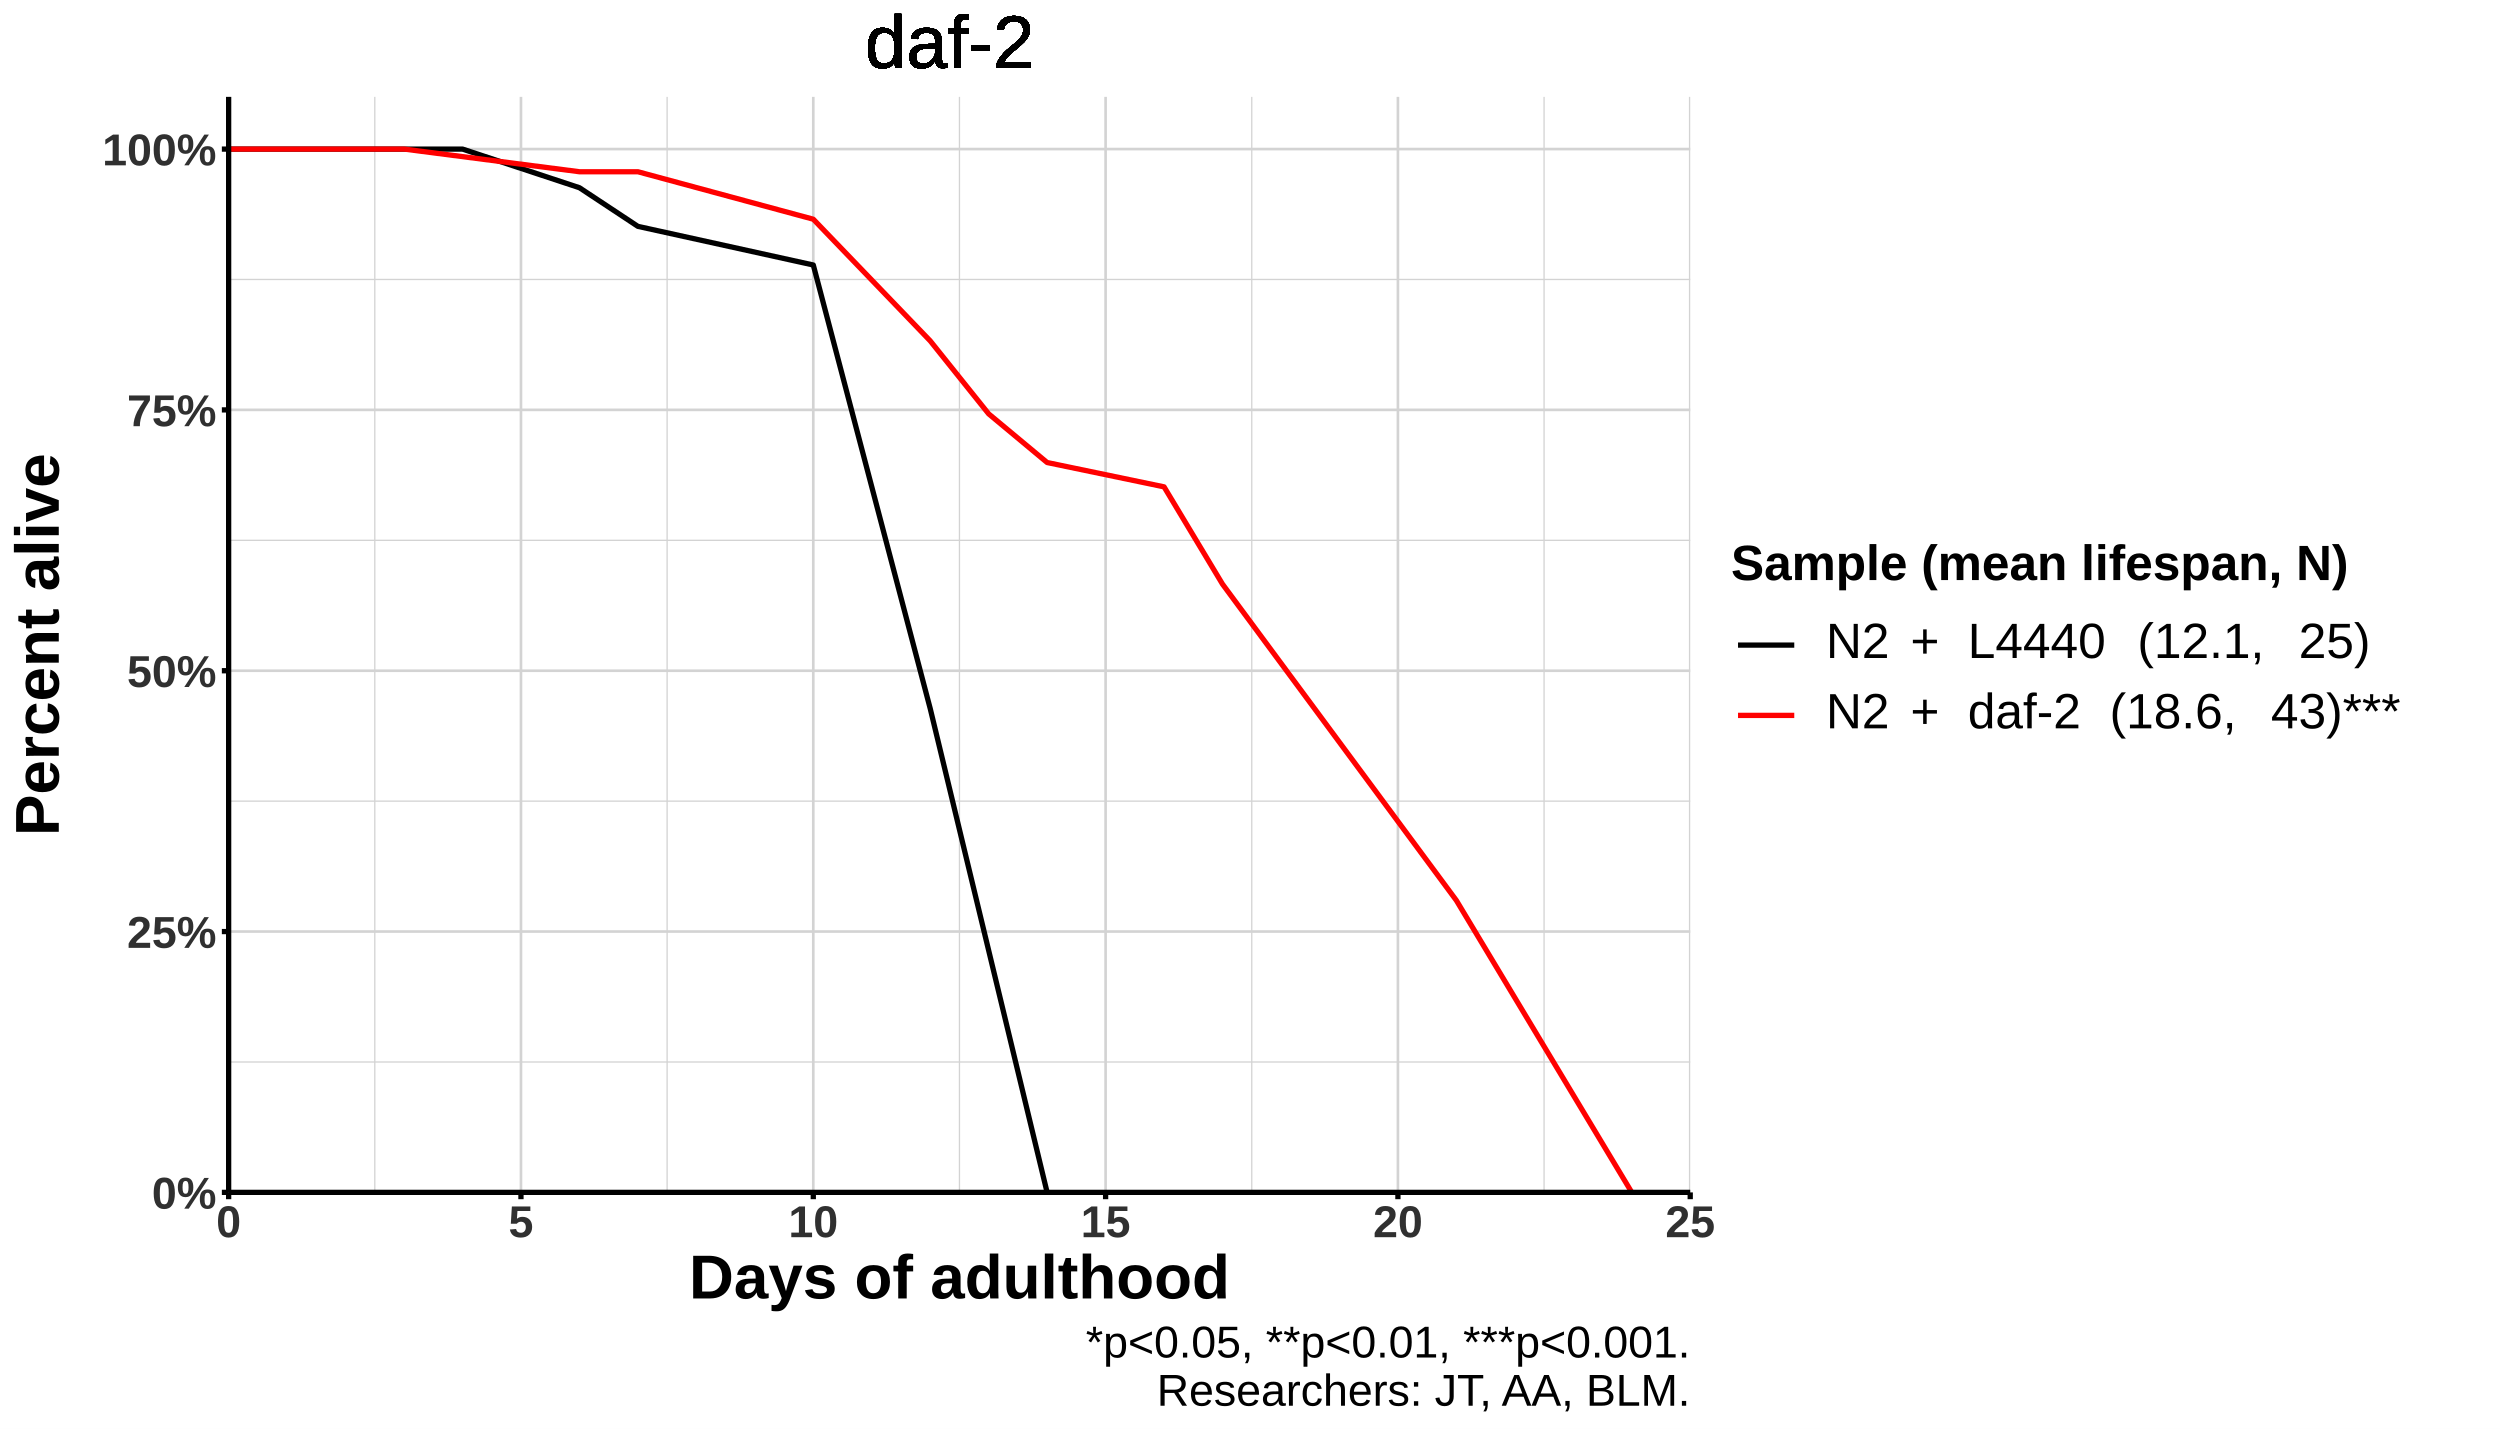
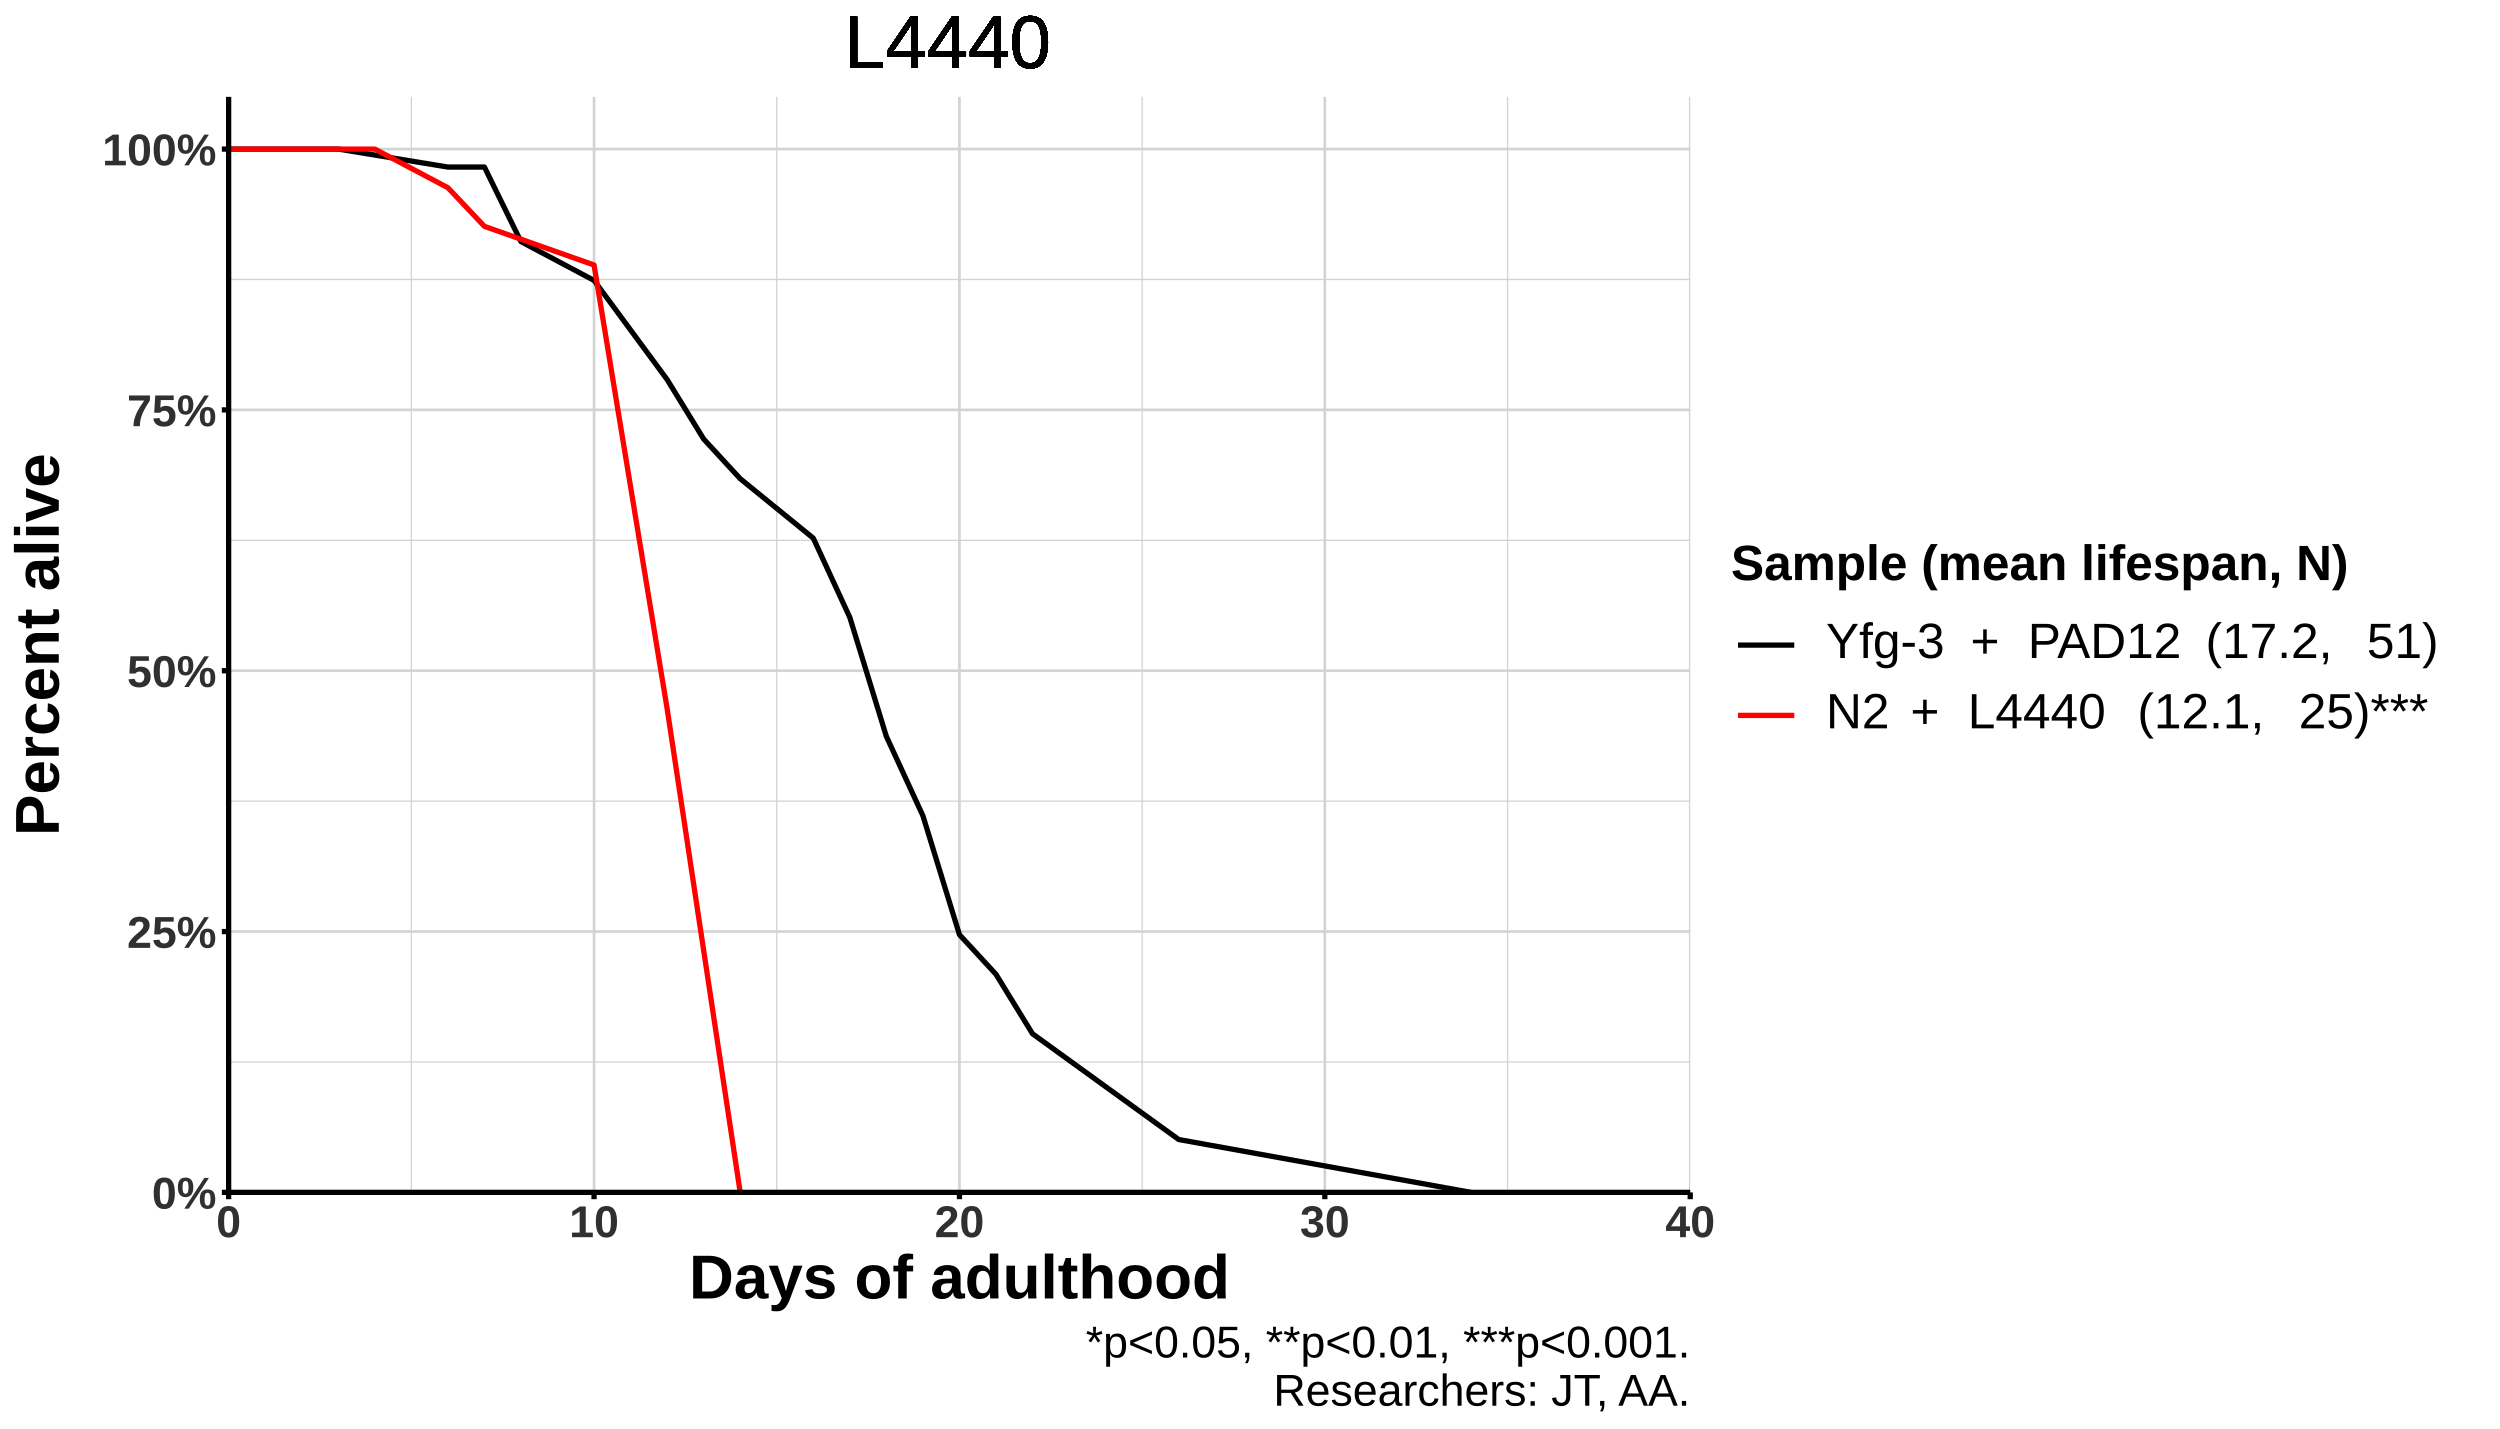
<svg xmlns="http://www.w3.org/2000/svg" class="svglite" width="1008.00pt" height="576.00pt" viewBox="0 0 1008.00 576.00">
  <defs>
    <style type="text/css">
    .svglite line, .svglite polyline, .svglite polygon, .svglite path, .svglite rect, .svglite circle {
      fill: none;
      stroke: #000000;
      stroke-linecap: round;
      stroke-linejoin: round;
      stroke-miterlimit: 10.00;
    }
    .svglite text {
      white-space: pre;
    }
  </style>
  </defs>
  <rect width="100%" height="100%" style="stroke: none; fill: #FFFFFF;" />
  <defs>
    <clipPath id="cpMC4wMHwxMDA4LjAwfDAuMDB8NTc2LjAw">
      <rect x="0.00" y="0.00" width="1008.00" height="576.00" />
    </clipPath>
  </defs>
  <g clip-path="url(#cpMC4wMHwxMDA4LjAwfDAuMDB8NTc2LjAw)">
    <rect x="0.00" y="0.00" width="1008.00" height="576.00" style="stroke-width: 1.07; stroke: #FFFFFF; fill: #FFFFFF;" />
  </g>
  <defs>
    <clipPath id="cpOTIuMTl8NjgxLjUwfDM5LjA3fDQ4MC43Nw==">
      <rect x="92.19" y="39.07" width="589.31" height="441.69" />
    </clipPath>
  </defs>
  <g clip-path="url(#cpOTIuMTl8NjgxLjUwfDM5LjA3fDQ4MC43Nw==)">
    <polyline points="92.19,428.19 681.50,428.19 " style="stroke-width: 0.53; stroke: #D3D3D3; stroke-linecap: butt;" />
    <polyline points="92.19,323.02 681.50,323.02 " style="stroke-width: 0.53; stroke: #D3D3D3; stroke-linecap: butt;" />
    <polyline points="92.19,217.86 681.50,217.86 " style="stroke-width: 0.53; stroke: #D3D3D3; stroke-linecap: butt;" />
    <polyline points="92.19,112.69 681.50,112.69 " style="stroke-width: 0.53; stroke: #D3D3D3; stroke-linecap: butt;" />
-     <polyline points="151.12,480.77 151.12,39.07 " style="stroke-width: 0.53; stroke: #D3D3D3; stroke-linecap: butt;" />
-     <polyline points="268.98,480.77 268.98,39.07 " style="stroke-width: 0.53; stroke: #D3D3D3; stroke-linecap: butt;" />
-     <polyline points="386.85,480.77 386.85,39.07 " style="stroke-width: 0.53; stroke: #D3D3D3; stroke-linecap: butt;" />
-     <polyline points="504.71,480.77 504.71,39.07 " style="stroke-width: 0.53; stroke: #D3D3D3; stroke-linecap: butt;" />
-     <polyline points="622.57,480.77 622.57,39.07 " style="stroke-width: 0.53; stroke: #D3D3D3; stroke-linecap: butt;" />
+     <polyline points="165.86,480.77 165.86,39.07 " style="stroke-width: 0.53; stroke: #D3D3D3; stroke-linecap: butt;" />
+     <polyline points="313.18,480.77 313.18,39.07 " style="stroke-width: 0.53; stroke: #D3D3D3; stroke-linecap: butt;" />
+     <polyline points="460.51,480.77 460.51,39.07 " style="stroke-width: 0.53; stroke: #D3D3D3; stroke-linecap: butt;" />
+     <polyline points="607.84,480.77 607.84,39.07 " style="stroke-width: 0.53; stroke: #D3D3D3; stroke-linecap: butt;" />
    <polyline points="92.19,480.77 681.50,480.77 " style="stroke-width: 1.07; stroke: #D3D3D3; stroke-linecap: butt;" />
    <polyline points="92.19,375.60 681.50,375.60 " style="stroke-width: 1.07; stroke: #D3D3D3; stroke-linecap: butt;" />
    <polyline points="92.19,270.44 681.50,270.44 " style="stroke-width: 1.07; stroke: #D3D3D3; stroke-linecap: butt;" />
    <polyline points="92.19,165.27 681.50,165.27 " style="stroke-width: 1.07; stroke: #D3D3D3; stroke-linecap: butt;" />
    <polyline points="92.19,60.11 681.50,60.11 " style="stroke-width: 1.07; stroke: #D3D3D3; stroke-linecap: butt;" />
    <polyline points="92.19,480.77 92.19,39.07 " style="stroke-width: 1.07; stroke: #D3D3D3; stroke-linecap: butt;" />
-     <polyline points="210.05,480.77 210.05,39.07 " style="stroke-width: 1.07; stroke: #D3D3D3; stroke-linecap: butt;" />
-     <polyline points="327.92,480.77 327.92,39.07 " style="stroke-width: 1.07; stroke: #D3D3D3; stroke-linecap: butt;" />
-     <polyline points="445.78,480.77 445.78,39.07 " style="stroke-width: 1.07; stroke: #D3D3D3; stroke-linecap: butt;" />
-     <polyline points="563.64,480.77 563.64,39.07 " style="stroke-width: 1.07; stroke: #D3D3D3; stroke-linecap: butt;" />
+     <polyline points="239.52,480.77 239.52,39.07 " style="stroke-width: 1.07; stroke: #D3D3D3; stroke-linecap: butt;" />
+     <polyline points="386.85,480.77 386.85,39.07 " style="stroke-width: 1.07; stroke: #D3D3D3; stroke-linecap: butt;" />
+     <polyline points="534.17,480.77 534.17,39.07 " style="stroke-width: 1.07; stroke: #D3D3D3; stroke-linecap: butt;" />
    <polyline points="681.50,480.77 681.50,39.07 " style="stroke-width: 1.07; stroke: #D3D3D3; stroke-linecap: butt;" />
-     <polyline points="92.19,60.11 186.48,60.11 233.63,75.69 257.20,91.27 327.92,106.85 375.06,285.68 398.63,383.22 422.20,480.77 " style="stroke-width: 2.13; stroke-linecap: butt;" />
-     <polyline points="92.19,60.11 162.91,60.11 233.63,69.25 257.20,69.25 327.92,88.39 375.06,137.44 398.63,166.87 422.20,186.49 469.35,196.30 492.92,235.53 587.21,363.06 657.93,480.77 " style="stroke-width: 2.13; stroke: #FF0000; stroke-linecap: butt;" />
+     <polyline points="92.19,60.11 136.39,60.11 180.59,67.36 195.32,67.36 210.05,97.43 239.52,113.07 268.98,153.04 283.72,177.02 298.45,193.01 327.92,216.99 342.65,248.96 357.38,296.92 372.11,328.89 386.85,376.86 401.58,392.84 416.31,416.82 431.04,427.48 445.78,438.14 460.51,448.80 475.24,459.45 593.10,480.77 " style="stroke-width: 2.13; stroke-linecap: butt;" />
+     <polyline points="92.19,60.11 151.12,60.11 180.59,75.69 195.32,91.27 239.52,106.85 268.98,285.68 283.72,383.22 298.45,480.77 " style="stroke-width: 2.13; stroke: #FF0000; stroke-linecap: butt;" />
  </g>
  <g clip-path="url(#cpMC4wMHwxMDA4LjAwfDAuMDB8NTc2LjAw)">
    <polyline points="92.19,480.77 92.19,39.07 " style="stroke-width: 2.13; stroke-linecap: butt;" />
    <text x="87.26" y="487.33" text-anchor="end" style="font-size: 18.00px; font-weight: bold;fill: #303030; font-family: &quot;Arial&quot;;">0%</text>
    <text x="87.26" y="382.17" text-anchor="end" style="font-size: 18.00px; font-weight: bold;fill: #303030; font-family: &quot;Arial&quot;;">25%</text>
    <text x="87.26" y="277.00" text-anchor="end" style="font-size: 18.00px; font-weight: bold;fill: #303030; font-family: &quot;Arial&quot;;">50%</text>
    <text x="87.26" y="171.84" text-anchor="end" style="font-size: 18.00px; font-weight: bold;fill: #303030; font-family: &quot;Arial&quot;;">75%</text>
    <text x="87.26" y="66.67" text-anchor="end" style="font-size: 18.00px; font-weight: bold;fill: #303030; font-family: &quot;Arial&quot;;">100%</text>
    <polyline points="89.45,480.77 92.19,480.77 " style="stroke-width: 2.13; stroke-linecap: butt;" />
    <polyline points="89.45,375.60 92.19,375.60 " style="stroke-width: 2.13; stroke-linecap: butt;" />
    <polyline points="89.45,270.44 92.19,270.44 " style="stroke-width: 2.13; stroke-linecap: butt;" />
    <polyline points="89.45,165.27 92.19,165.27 " style="stroke-width: 2.13; stroke-linecap: butt;" />
    <polyline points="89.45,60.11 92.19,60.11 " style="stroke-width: 2.13; stroke-linecap: butt;" />
    <polyline points="92.19,480.77 681.50,480.77 " style="stroke-width: 2.13; stroke-linecap: butt;" />
    <polyline points="92.19,483.51 92.19,480.77 " style="stroke-width: 2.13; stroke-linecap: butt;" />
-     <polyline points="210.05,483.51 210.05,480.77 " style="stroke-width: 2.13; stroke-linecap: butt;" />
-     <polyline points="327.92,483.51 327.92,480.77 " style="stroke-width: 2.13; stroke-linecap: butt;" />
-     <polyline points="445.78,483.51 445.78,480.77 " style="stroke-width: 2.13; stroke-linecap: butt;" />
-     <polyline points="563.64,483.51 563.64,480.77 " style="stroke-width: 2.13; stroke-linecap: butt;" />
+     <polyline points="239.52,483.51 239.52,480.77 " style="stroke-width: 2.13; stroke-linecap: butt;" />
+     <polyline points="386.85,483.51 386.85,480.77 " style="stroke-width: 2.13; stroke-linecap: butt;" />
+     <polyline points="534.17,483.51 534.17,480.77 " style="stroke-width: 2.13; stroke-linecap: butt;" />
    <polyline points="681.50,483.51 681.50,480.77 " style="stroke-width: 2.13; stroke-linecap: butt;" />
    <text x="92.19" y="498.83" text-anchor="middle" style="font-size: 18.00px; font-weight: bold;fill: #303030; font-family: &quot;Arial&quot;;">0</text>
-     <text x="210.05" y="498.83" text-anchor="middle" style="font-size: 18.00px; font-weight: bold;fill: #303030; font-family: &quot;Arial&quot;;">5</text>
-     <text x="327.92" y="498.83" text-anchor="middle" style="font-size: 18.00px; font-weight: bold;fill: #303030; font-family: &quot;Arial&quot;;">10</text>
-     <text x="445.78" y="498.83" text-anchor="middle" style="font-size: 18.00px; font-weight: bold;fill: #303030; font-family: &quot;Arial&quot;;">15</text>
-     <text x="563.64" y="498.83" text-anchor="middle" style="font-size: 18.00px; font-weight: bold;fill: #303030; font-family: &quot;Arial&quot;;">20</text>
-     <text x="681.50" y="498.83" text-anchor="middle" style="font-size: 18.00px; font-weight: bold;fill: #303030; font-family: &quot;Arial&quot;;">25</text>
+     <text x="239.52" y="498.83" text-anchor="middle" style="font-size: 18.00px; font-weight: bold;fill: #303030; font-family: &quot;Arial&quot;;">10</text>
+     <text x="386.85" y="498.83" text-anchor="middle" style="font-size: 18.00px; font-weight: bold;fill: #303030; font-family: &quot;Arial&quot;;">20</text>
+     <text x="534.17" y="498.83" text-anchor="middle" style="font-size: 18.00px; font-weight: bold;fill: #303030; font-family: &quot;Arial&quot;;">30</text>
+     <text x="681.50" y="498.83" text-anchor="middle" style="font-size: 18.00px; font-weight: bold;fill: #303030; font-family: &quot;Arial&quot;;">40</text>
    <text x="386.85" y="523.53" text-anchor="middle" style="font-size: 25.00px; font-weight: bold; font-family: &quot;Arial&quot;;">Days of adulthood</text>
    <text transform="translate(23.70,259.92) rotate(-90)" text-anchor="middle" style="font-size: 25.00px; font-weight: bold; font-family: &quot;Arial&quot;;">Percent alive</text>
    <text x="697.94" y="233.88" style="font-size: 20.00px; font-weight: bold; font-family: &quot;Arial&quot;;">Sample (mean lifespan, N)</text>
    <rect x="697.94" y="245.93" width="28.35" height="28.35" style="stroke-width: 1.07; stroke: none;" />
    <line x1="700.77" y1="260.10" x2="723.45" y2="260.10" style="stroke-width: 2.13; stroke-linecap: butt;" />
    <rect x="697.94" y="274.27" width="28.35" height="28.35" style="stroke-width: 1.07; stroke: none;" />
    <line x1="700.77" y1="288.45" x2="723.45" y2="288.45" style="stroke-width: 2.13; stroke: #FF0000; stroke-linecap: butt;" />
-     <text x="736.25" y="265.31" style="font-size: 20.00px; font-family: &quot;Arial&quot;;">N2</text>
-     <text x="770.29" y="265.31" style="font-size: 20.00px; font-family: &quot;Arial&quot;;">+</text>
-     <text x="793.41" y="265.31" style="font-size: 20.00px; font-family: &quot;Arial&quot;;">L4440</text>
-     <text x="861.80" y="265.31" style="font-size: 20.00px; font-family: &quot;Arial&quot;;">(12.1,</text>
-     <text x="926.85" y="265.31" style="font-size: 20.00px; font-family: &quot;Arial&quot;;">25)</text>
+     <text x="736.25" y="265.31" style="font-size: 20.00px; font-family: &quot;Arial&quot;;">Yfg-3</text>
+     <text x="794.50" y="265.31" style="font-size: 20.00px; font-family: &quot;Arial&quot;;">+</text>
+     <text x="817.61" y="265.31" style="font-size: 20.00px; font-family: &quot;Arial&quot;;">PAD12</text>
+     <text x="889.28" y="265.31" style="font-size: 20.00px; font-family: &quot;Arial&quot;;">(17.2,</text>
+     <text x="954.32" y="265.31" style="font-size: 20.00px; font-family: &quot;Arial&quot;;">51)</text>
    <text x="736.25" y="293.66" style="font-size: 20.00px; font-family: &quot;Arial&quot;;">N2</text>
    <text x="770.29" y="293.66" style="font-size: 20.00px; font-family: &quot;Arial&quot;;">+</text>
-     <text x="793.41" y="293.66" style="font-size: 20.00px; font-family: &quot;Arial&quot;;">daf-2</text>
-     <text x="850.60" y="293.66" style="font-size: 20.00px; font-family: &quot;Arial&quot;;">(18.6,</text>
-     <text x="915.64" y="293.66" style="font-size: 20.00px; font-family: &quot;Arial&quot;;">43)***</text>
-     <text x="348.71" y="27.35" style="font-size: 30.00px; font-family: &quot;Arial&quot;;">daf-2</text>
-     <text x="348.71" y="27.35" style="font-size: 30.00px; font-family: &quot;Arial&quot;;">daf-2</text>
-     <text x="348.71" y="27.35" style="font-size: 30.00px; font-family: &quot;Arial&quot;;">daf-2</text>
-     <text x="348.71" y="27.35" style="font-size: 30.00px; font-family: &quot;Arial&quot;;">daf-2</text>
-     <text x="348.71" y="27.35" style="font-size: 30.00px; font-family: &quot;Arial&quot;;">daf-2</text>
-     <text x="348.71" y="27.35" style="font-size: 30.00px; font-family: &quot;Arial&quot;;">daf-2</text>
-     <text x="348.71" y="27.35" style="font-size: 30.00px; font-family: &quot;Arial&quot;;">daf-2</text>
-     <text x="348.71" y="27.35" style="font-size: 30.00px; font-family: &quot;Arial&quot;;">daf-2</text>
-     <text x="348.71" y="27.35" style="font-size: 30.00px; font-family: &quot;Arial&quot;;">daf-2</text>
-     <text x="348.71" y="27.35" style="font-size: 30.00px; font-family: &quot;Arial&quot;;">daf-2</text>
-     <text x="348.71" y="27.35" style="font-size: 30.00px; font-family: &quot;Arial&quot;;">daf-2</text>
-     <text x="348.71" y="27.35" style="font-size: 30.00px; font-family: &quot;Arial&quot;;">daf-2</text>
-     <text x="348.71" y="27.35" style="font-size: 30.00px; font-family: &quot;Arial&quot;;">daf-2</text>
-     <text x="348.71" y="27.35" style="font-size: 30.00px; font-family: &quot;Arial&quot;;">daf-2</text>
-     <text x="348.71" y="27.35" style="font-size: 30.00px; font-family: &quot;Arial&quot;;">daf-2</text>
-     <text x="348.71" y="27.35" style="font-size: 30.00px; font-family: &quot;Arial&quot;;">daf-2</text>
-     <text x="348.71" y="27.35" style="font-size: 30.00px; font-family: &quot;Arial&quot;;">daf-2</text>
-     <text x="348.71" y="27.35" style="font-size: 30.00px; font-family: &quot;Arial&quot;;">daf-2</text>
-     <text x="348.71" y="27.35" style="font-size: 30.00px; font-family: &quot;Arial&quot;;">daf-2</text>
-     <text x="348.71" y="27.35" style="font-size: 30.00px; font-family: &quot;Arial&quot;;">daf-2</text>
-     <text x="348.71" y="27.35" style="font-size: 30.00px; font-family: &quot;Arial&quot;;">daf-2</text>
-     <text x="348.71" y="27.35" style="font-size: 30.00px; font-family: &quot;Arial&quot;;">daf-2</text>
-     <text x="348.71" y="27.35" style="font-size: 30.00px; font-family: &quot;Arial&quot;;">daf-2</text>
-     <text x="348.71" y="27.35" style="font-size: 30.00px; font-family: &quot;Arial&quot;;">daf-2</text>
-     <text x="348.71" y="27.35" style="font-size: 30.00px; font-family: &quot;Arial&quot;;">daf-2</text>
-     <text x="348.71" y="27.35" style="font-size: 30.00px; font-family: &quot;Arial&quot;;">daf-2</text>
-     <text x="348.71" y="27.35" style="font-size: 30.00px; font-family: &quot;Arial&quot;;">daf-2</text>
-     <text x="348.71" y="27.35" style="font-size: 30.00px; font-family: &quot;Arial&quot;;">daf-2</text>
-     <text x="348.71" y="27.35" style="font-size: 30.00px; font-family: &quot;Arial&quot;;">daf-2</text>
-     <text x="348.71" y="27.35" style="font-size: 30.00px; font-family: &quot;Arial&quot;;">daf-2</text>
-     <text x="348.71" y="27.35" style="font-size: 30.00px; font-family: &quot;Arial&quot;;">daf-2</text>
-     <text x="348.71" y="27.35" style="font-size: 30.00px; font-family: &quot;Arial&quot;;">daf-2</text>
-     <text x="348.71" y="27.35" style="font-size: 30.00px; font-family: &quot;Arial&quot;;">daf-2</text>
-     <text x="348.71" y="27.35" style="font-size: 30.00px; font-family: &quot;Arial&quot;;">daf-2</text>
-     <text x="348.71" y="27.35" style="font-size: 30.00px; font-family: &quot;Arial&quot;;">daf-2</text>
-     <text x="348.71" y="27.35" style="font-size: 30.00px; font-family: &quot;Arial&quot;;">daf-2</text>
-     <text x="348.71" y="27.35" style="font-size: 30.00px; font-family: &quot;Arial&quot;;">daf-2</text>
-     <text x="348.71" y="27.35" style="font-size: 30.00px; font-family: &quot;Arial&quot;;">daf-2</text>
-     <text x="348.71" y="27.35" style="font-size: 30.00px; font-family: &quot;Arial&quot;;">daf-2</text>
-     <text x="348.71" y="27.35" style="font-size: 30.00px; font-family: &quot;Arial&quot;;">daf-2</text>
-     <text x="348.71" y="27.35" style="font-size: 30.00px; font-family: &quot;Arial&quot;;">daf-2</text>
-     <text x="348.71" y="27.35" style="font-size: 30.00px; font-family: &quot;Arial&quot;;">daf-2</text>
-     <text x="348.71" y="27.35" style="font-size: 30.00px; font-family: &quot;Arial&quot;;">daf-2</text>
-     <text x="348.71" y="27.35" style="font-size: 30.00px; font-family: &quot;Arial&quot;;">daf-2</text>
-     <text x="348.71" y="27.35" style="font-size: 30.00px; font-family: &quot;Arial&quot;;">daf-2</text>
-     <text x="348.71" y="27.35" style="font-size: 30.00px; font-family: &quot;Arial&quot;;">daf-2</text>
-     <text x="348.71" y="27.35" style="font-size: 30.00px; font-family: &quot;Arial&quot;;">daf-2</text>
+     <text x="793.41" y="293.66" style="font-size: 20.00px; font-family: &quot;Arial&quot;;">L4440</text>
+     <text x="861.80" y="293.66" style="font-size: 20.00px; font-family: &quot;Arial&quot;;">(12.1,</text>
+     <text x="926.85" y="293.66" style="font-size: 20.00px; font-family: &quot;Arial&quot;;">25)***</text>
+     <text x="340.31" y="27.35" style="font-size: 30.00px; font-family: &quot;Arial&quot;;">L4440</text>
+     <text x="340.31" y="27.35" style="font-size: 30.00px; font-family: &quot;Arial&quot;;">L4440</text>
+     <text x="340.31" y="27.35" style="font-size: 30.00px; font-family: &quot;Arial&quot;;">L4440</text>
+     <text x="340.31" y="27.35" style="font-size: 30.00px; font-family: &quot;Arial&quot;;">L4440</text>
+     <text x="340.31" y="27.35" style="font-size: 30.00px; font-family: &quot;Arial&quot;;">L4440</text>
+     <text x="340.31" y="27.35" style="font-size: 30.00px; font-family: &quot;Arial&quot;;">L4440</text>
+     <text x="340.31" y="27.35" style="font-size: 30.00px; font-family: &quot;Arial&quot;;">L4440</text>
+     <text x="340.31" y="27.35" style="font-size: 30.00px; font-family: &quot;Arial&quot;;">L4440</text>
+     <text x="340.31" y="27.35" style="font-size: 30.00px; font-family: &quot;Arial&quot;;">L4440</text>
+     <text x="340.31" y="27.35" style="font-size: 30.00px; font-family: &quot;Arial&quot;;">L4440</text>
+     <text x="340.31" y="27.35" style="font-size: 30.00px; font-family: &quot;Arial&quot;;">L4440</text>
+     <text x="340.31" y="27.35" style="font-size: 30.00px; font-family: &quot;Arial&quot;;">L4440</text>
+     <text x="340.31" y="27.35" style="font-size: 30.00px; font-family: &quot;Arial&quot;;">L4440</text>
+     <text x="340.31" y="27.35" style="font-size: 30.00px; font-family: &quot;Arial&quot;;">L4440</text>
+     <text x="340.31" y="27.35" style="font-size: 30.00px; font-family: &quot;Arial&quot;;">L4440</text>
+     <text x="340.31" y="27.35" style="font-size: 30.00px; font-family: &quot;Arial&quot;;">L4440</text>
+     <text x="340.31" y="27.35" style="font-size: 30.00px; font-family: &quot;Arial&quot;;">L4440</text>
+     <text x="340.31" y="27.35" style="font-size: 30.00px; font-family: &quot;Arial&quot;;">L4440</text>
+     <text x="340.31" y="27.35" style="font-size: 30.00px; font-family: &quot;Arial&quot;;">L4440</text>
+     <text x="340.31" y="27.35" style="font-size: 30.00px; font-family: &quot;Arial&quot;;">L4440</text>
+     <text x="340.31" y="27.35" style="font-size: 30.00px; font-family: &quot;Arial&quot;;">L4440</text>
+     <text x="340.31" y="27.35" style="font-size: 30.00px; font-family: &quot;Arial&quot;;">L4440</text>
+     <text x="340.31" y="27.35" style="font-size: 30.00px; font-family: &quot;Arial&quot;;">L4440</text>
+     <text x="340.31" y="27.35" style="font-size: 30.00px; font-family: &quot;Arial&quot;;">L4440</text>
+     <text x="340.31" y="27.35" style="font-size: 30.00px; font-family: &quot;Arial&quot;;">L4440</text>
+     <text x="340.31" y="27.35" style="font-size: 30.00px; font-family: &quot;Arial&quot;;">L4440</text>
+     <text x="340.31" y="27.35" style="font-size: 30.00px; font-family: &quot;Arial&quot;;">L4440</text>
+     <text x="340.31" y="27.35" style="font-size: 30.00px; font-family: &quot;Arial&quot;;">L4440</text>
+     <text x="340.31" y="27.35" style="font-size: 30.00px; font-family: &quot;Arial&quot;;">L4440</text>
+     <text x="340.31" y="27.35" style="font-size: 30.00px; font-family: &quot;Arial&quot;;">L4440</text>
    <text x="681.50" y="547.34" text-anchor="end" style="font-size: 18.00px; font-family: &quot;Arial&quot;;">*p&lt;0.05, **p&lt;0.01, ***p&lt;0.001.</text>
-     <text x="681.50" y="566.78" text-anchor="end" style="font-size: 18.00px; font-family: &quot;Arial&quot;;">Researchers: JT, AA, BLM.</text>
+     <text x="681.50" y="566.78" text-anchor="end" style="font-size: 18.00px; font-family: &quot;Arial&quot;;">Researchers: JT, AA.</text>
  </g>
</svg>
